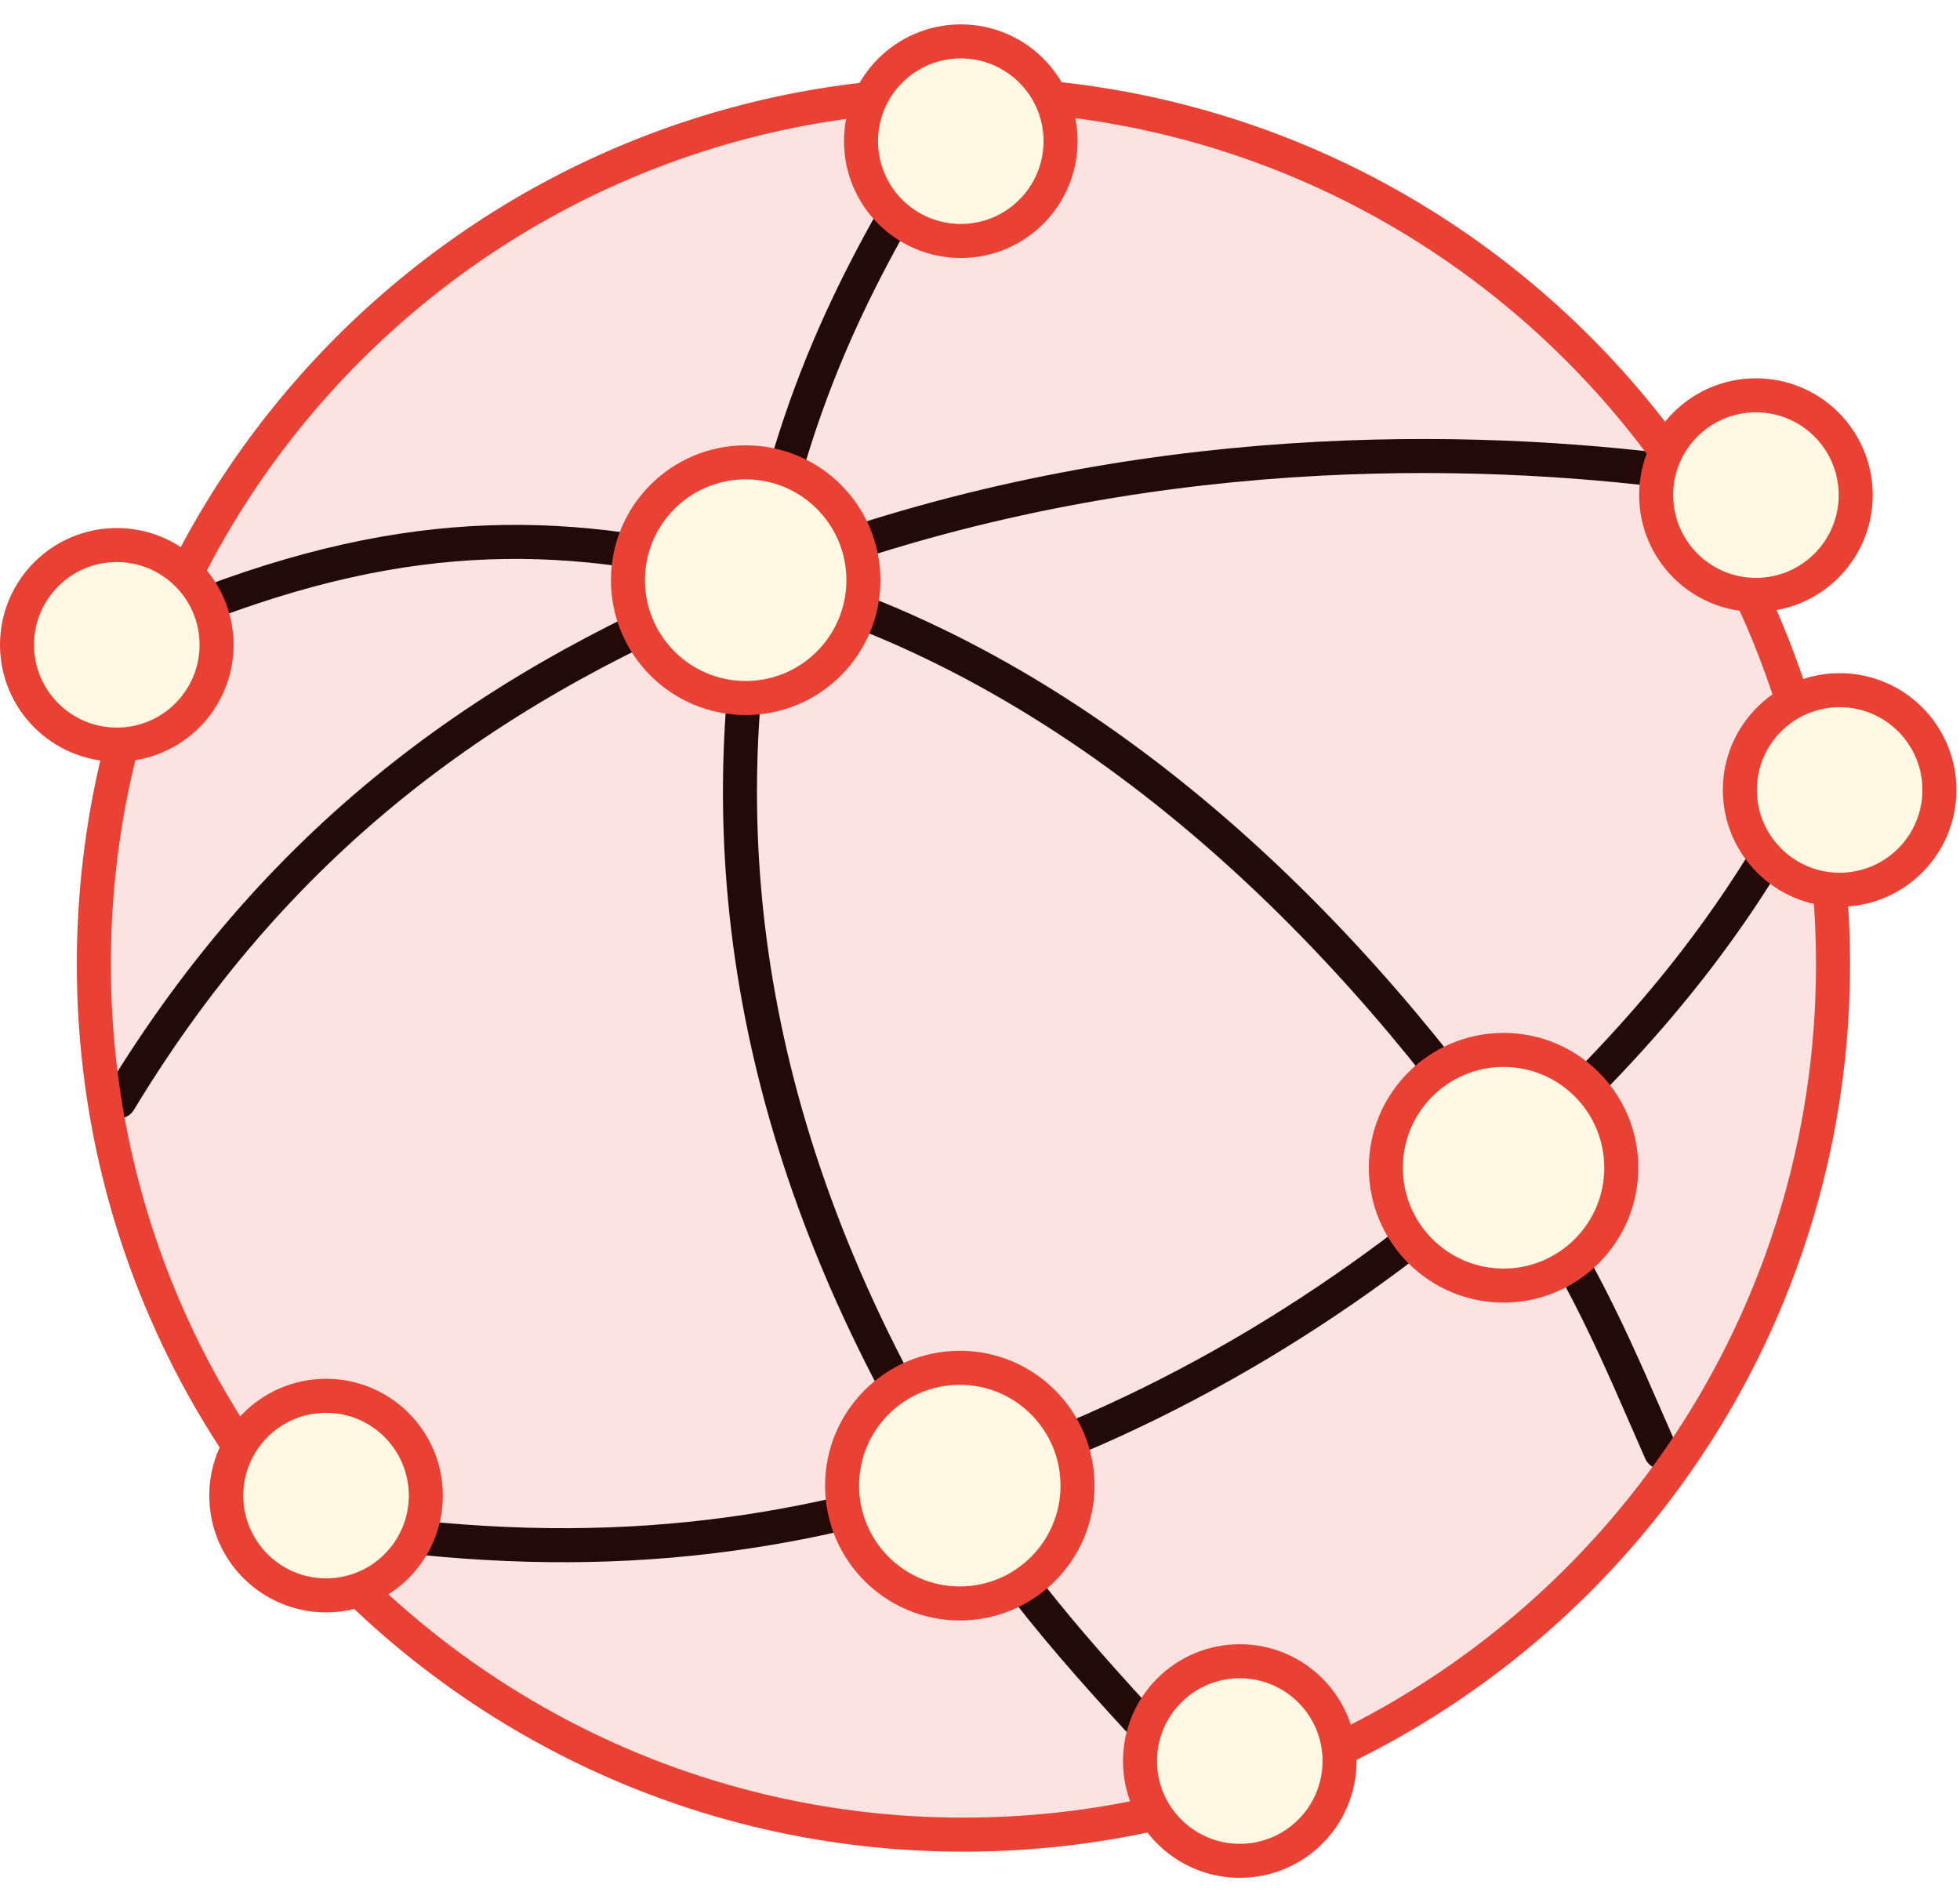
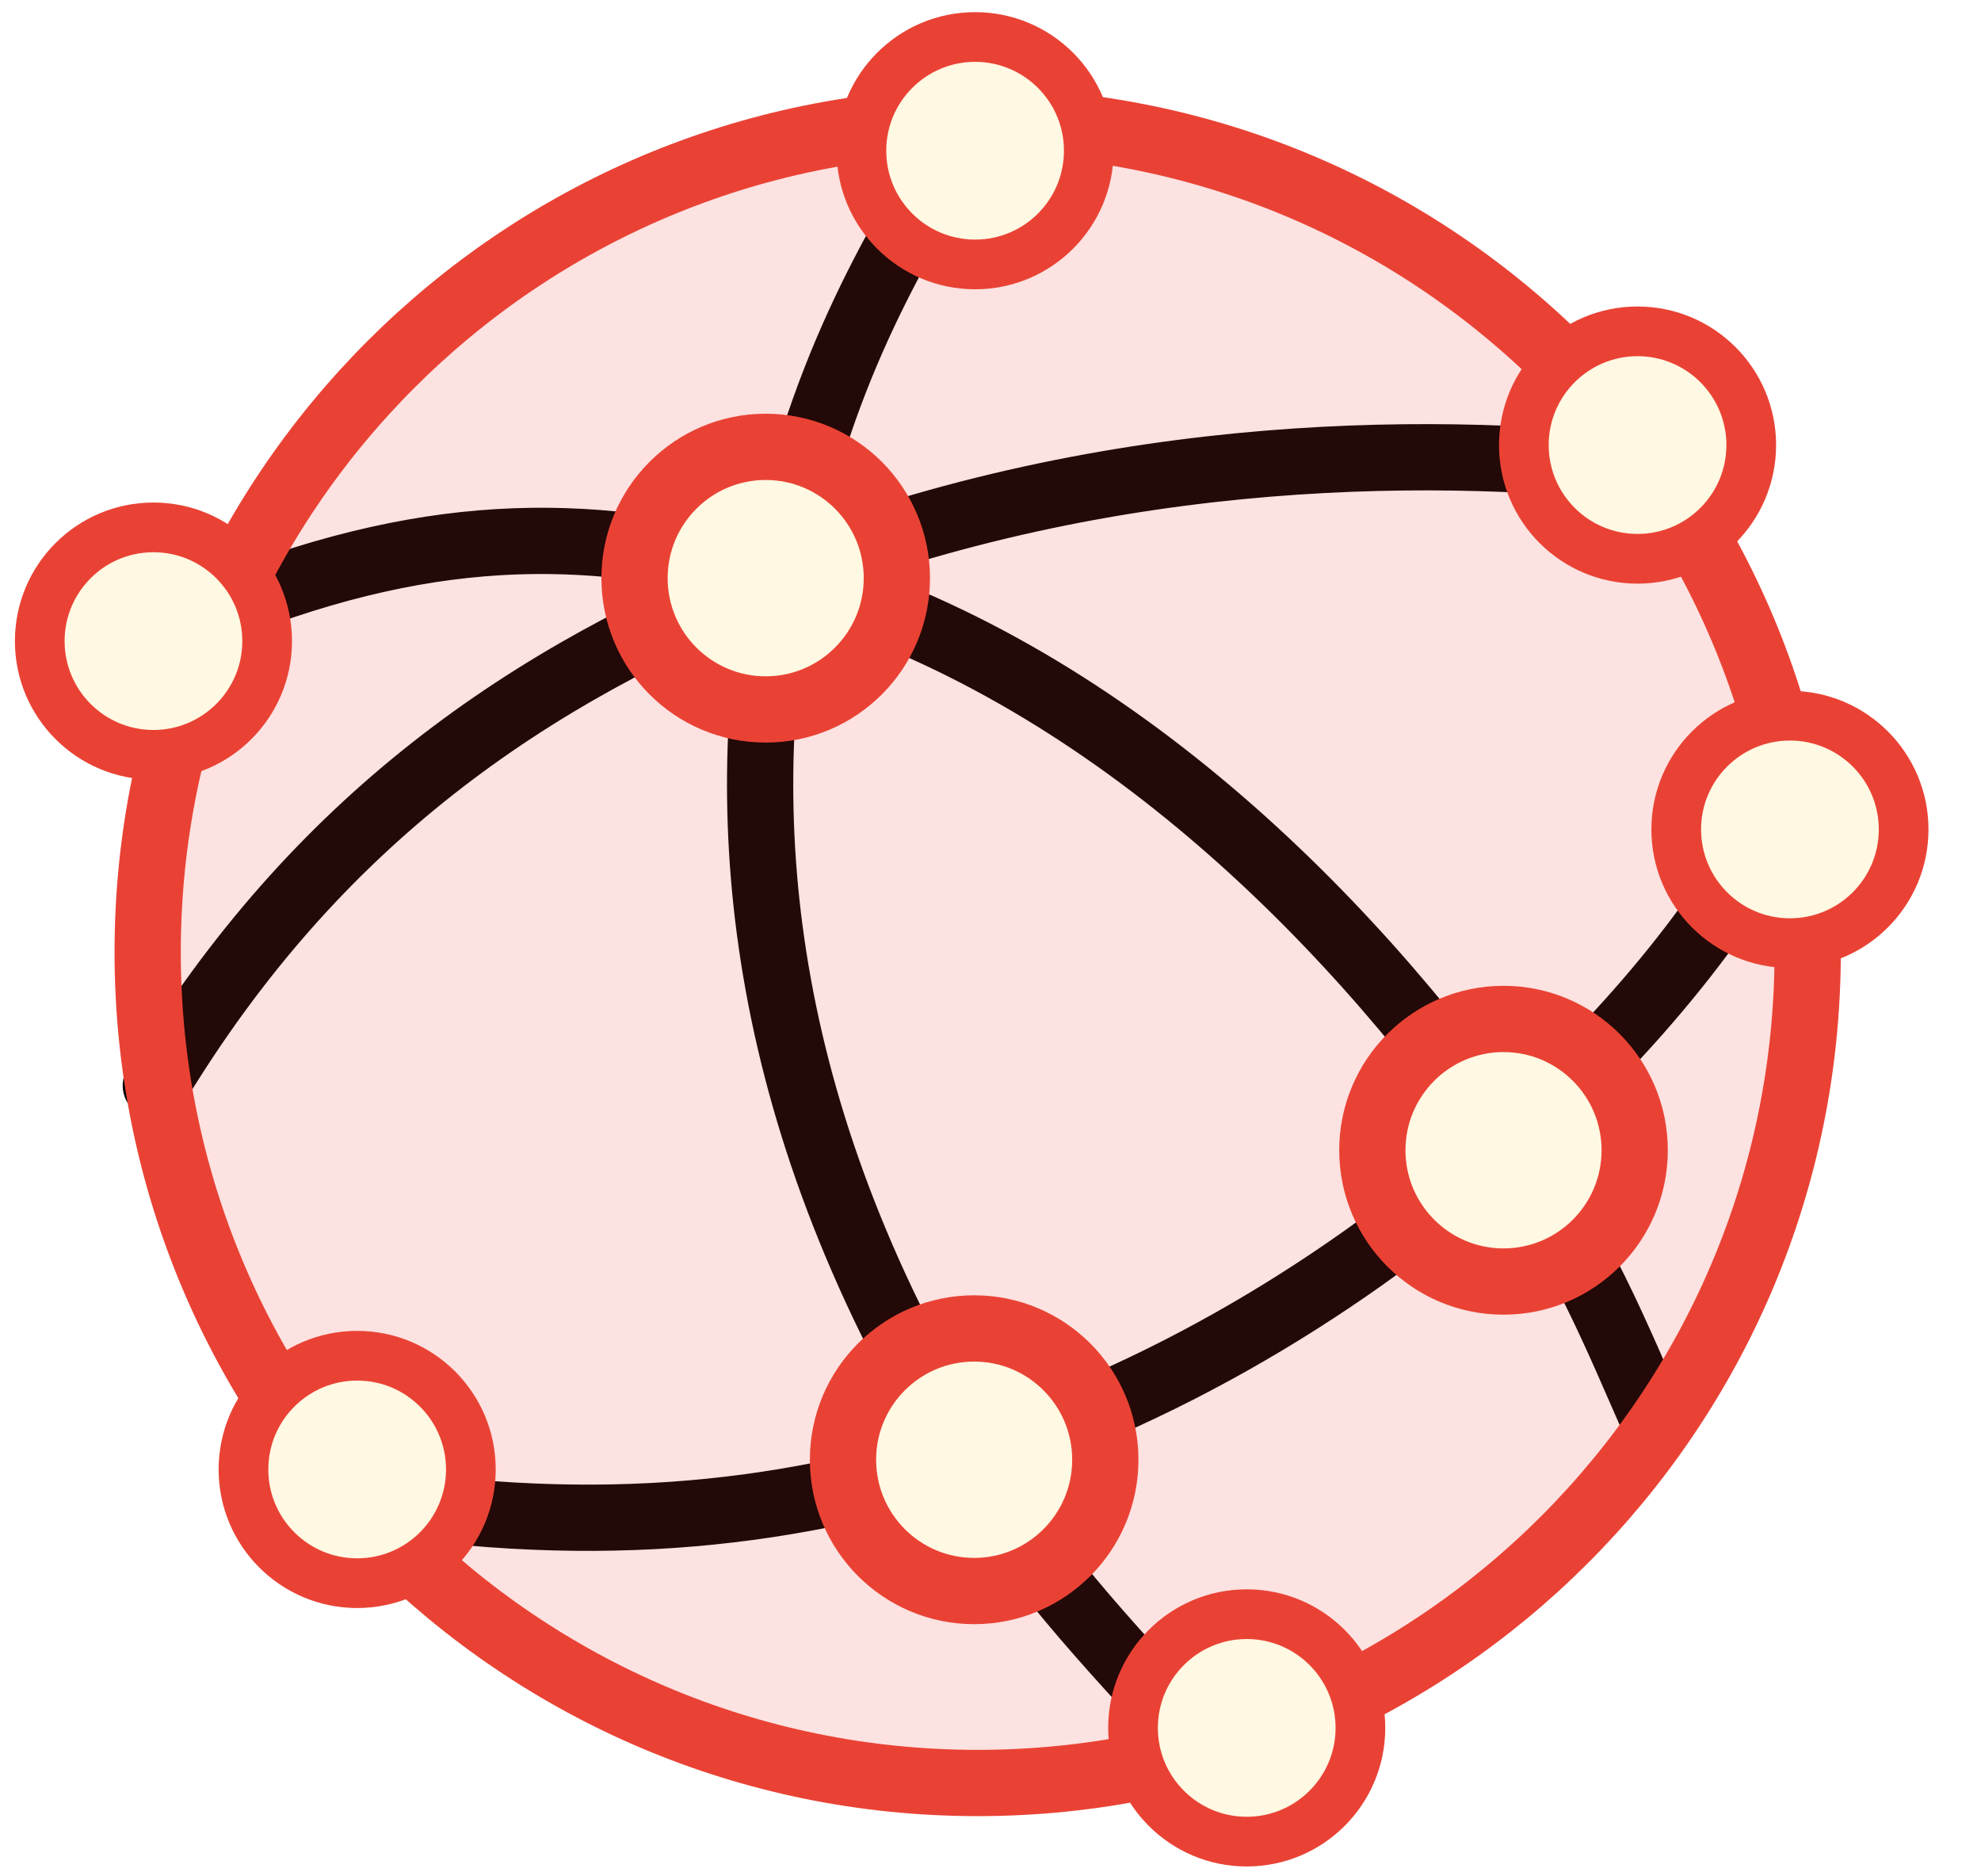
- <svg xmlns="http://www.w3.org/2000/svg" width="288" height="279" viewBox="0 0 288 279" fill="none">
-   <path d="M244.048 69.058C212.751 65.335 162.763 64.661 111.715 84.75M111.715 84.75L111.372 84.884M111.715 84.75C117.304 55.139 128.224 36.487 139.945 17.533M111.715 84.75L111.674 84.966M111.372 84.884C73.614 99.807 41.687 121.834 17.519 161.804M111.372 84.884L111.674 84.966M111.372 84.884C84.384 77.602 60.599 76.721 27.816 89.668M111.674 84.966C158.849 97.808 196.374 134.515 221.533 170.449M111.674 84.966C104.634 122.52 108.787 167.654 139.945 217.904M244.048 213.329C237.975 199.585 233.026 186.865 221.533 170.449M221.533 170.449C243.856 150.431 255.809 133.534 264.642 117.148M221.533 170.449C200.106 189.663 172.736 207.46 139.945 217.904M139.945 217.904C149.771 233.752 159.708 244.631 175.403 261.419M139.945 217.904C110.995 227.125 82.02 229.957 44.977 223.634" stroke="black" stroke-width="5" stroke-linecap="round" />
-   <path d="M141.564 13.797C212.131 13.797 269.34 71.049 269.341 141.678C269.341 212.306 212.131 269.558 141.564 269.559C70.997 269.559 13.788 212.306 13.788 141.678C13.788 71.049 70.997 13.797 141.564 13.797Z" fill="#E94235" fill-opacity="0.15" stroke="#E94235" stroke-width="5" />
-   <path d="M141.033 200.965C150.585 200.965 158.331 208.715 158.331 218.279C158.331 227.843 150.585 235.592 141.033 235.592C131.482 235.592 123.736 227.843 123.735 218.279C123.735 208.715 131.482 200.965 141.033 200.965ZM220.932 154.261C230.483 154.261 238.23 162.011 238.23 171.575C238.23 181.139 230.483 188.888 220.932 188.888C211.38 188.888 203.634 181.139 203.634 171.575C203.634 162.011 211.38 154.261 220.932 154.261ZM109.569 67.93C119.121 67.93 126.867 75.68 126.867 85.244C126.867 94.808 119.121 102.557 109.569 102.557C100.018 102.557 92.272 94.808 92.272 85.244C92.272 75.68 100.018 67.93 109.569 67.93Z" fill="#FFF8E2" stroke="#E94235" stroke-width="5" />
-   <circle cx="182.172" cy="258.744" r="14.661" fill="#FFF8E2" stroke="#E94235" stroke-width="5" />
-   <circle cx="17.161" cy="94.744" r="14.661" fill="#FFF8E2" stroke="#E94235" stroke-width="5" />
-   <path d="M270.314 101.405C278.411 101.405 284.975 107.969 284.975 116.066C284.975 124.163 278.411 130.727 270.314 130.727C262.217 130.727 255.653 124.163 255.653 116.066C255.653 107.969 262.217 101.405 270.314 101.405Z" fill="#FFF8E2" stroke="#E94235" stroke-width="5" />
-   <circle cx="141.176" cy="20.744" r="14.661" fill="#FFF8E2" stroke="#E94235" stroke-width="5" />
-   <circle cx="47.909" cy="219.744" r="14.661" fill="#FFF8E2" stroke="#E94235" stroke-width="5" />
-   <circle cx="258.015" cy="72.744" r="14.661" fill="#FFF8E2" stroke="#E94235" stroke-width="5" />
+ <svg xmlns="http://www.w3.org/2000/svg" width="299" height="283" viewBox="0 0 299 283" fill="none">
+   <path d="M250.048 71.058C218.751 67.335 168.763 66.661 117.715 86.75M117.715 86.75L117.372 86.884M117.715 86.75C123.304 57.139 134.224 38.487 145.945 19.533M117.715 86.75L117.674 86.966M117.372 86.884C79.614 101.807 47.687 123.834 23.519 163.804M117.372 86.884L117.674 86.966M117.372 86.884C90.384 79.602 66.599 78.721 33.816 91.668M117.674 86.966C164.849 99.808 202.374 136.515 227.533 172.449M117.674 86.966C110.634 124.52 114.787 169.654 145.945 219.904M250.048 215.329C243.975 201.585 239.026 188.865 227.533 172.449M227.533 172.449C249.856 152.431 261.809 135.534 270.642 119.148M227.533 172.449C206.106 191.663 178.736 209.46 145.945 219.904M145.945 219.904C155.771 235.752 165.708 246.631 181.403 263.419M145.945 219.904C116.995 229.125 88.02 231.957 50.977 225.634" stroke="black" stroke-width="10" stroke-linecap="round" />
+   <path d="M147.564 18.297C216.748 18.297 272.84 74.428 272.841 143.678C272.841 212.927 216.748 269.058 147.564 269.059C78.38 269.059 22.288 212.928 22.288 143.678C22.288 74.428 78.38 18.297 147.564 18.297Z" fill="#E94235" fill-opacity="0.15" stroke="#E94235" stroke-width="10" />
+   <path d="M135.367 87.244C135.367 98.187 126.503 107.058 115.569 107.058C104.635 107.058 95.772 98.187 95.772 87.244C95.772 76.301 104.635 67.43 115.569 67.43C126.503 67.43 135.367 76.301 135.367 87.244ZM246.729 173.575C246.729 184.518 237.866 193.389 226.932 193.389C215.998 193.389 207.134 184.518 207.134 173.575C207.134 162.632 215.998 153.761 226.932 153.761C237.866 153.761 246.729 162.632 246.729 173.575ZM166.831 220.278C166.831 231.221 157.968 240.092 147.034 240.092C136.1 240.092 127.236 231.221 127.236 220.278C127.236 209.336 136.1 200.465 147.034 200.465C157.968 200.465 166.831 209.336 166.831 220.278Z" fill="#FFF8E2" stroke="#E94235" stroke-width="10" />
+   <circle cx="188.172" cy="260.744" r="17.161" fill="#FFF8E2" stroke="#E94235" stroke-width="7.5" />
+   <circle cx="23.161" cy="96.744" r="17.161" fill="#FFF8E2" stroke="#E94235" stroke-width="7.5" />
+   <path d="M287.323 125.161C287.323 134.639 279.639 142.323 270.161 142.323C260.683 142.323 253 134.639 253 125.161C253 115.683 260.683 108 270.161 108C279.639 108 287.323 115.683 287.323 125.161Z" fill="#FFF8E2" stroke="#E94235" stroke-width="7.5" />
+   <circle cx="147.176" cy="22.744" r="17.161" fill="#FFF8E2" stroke="#E94235" stroke-width="7.5" />
+   <circle cx="53.909" cy="221.744" r="17.161" fill="#FFF8E2" stroke="#E94235" stroke-width="7.5" />
+   <circle cx="247.161" cy="67.161" r="17.161" fill="#FFF8E2" stroke="#E94235" stroke-width="7.5" />
</svg>
